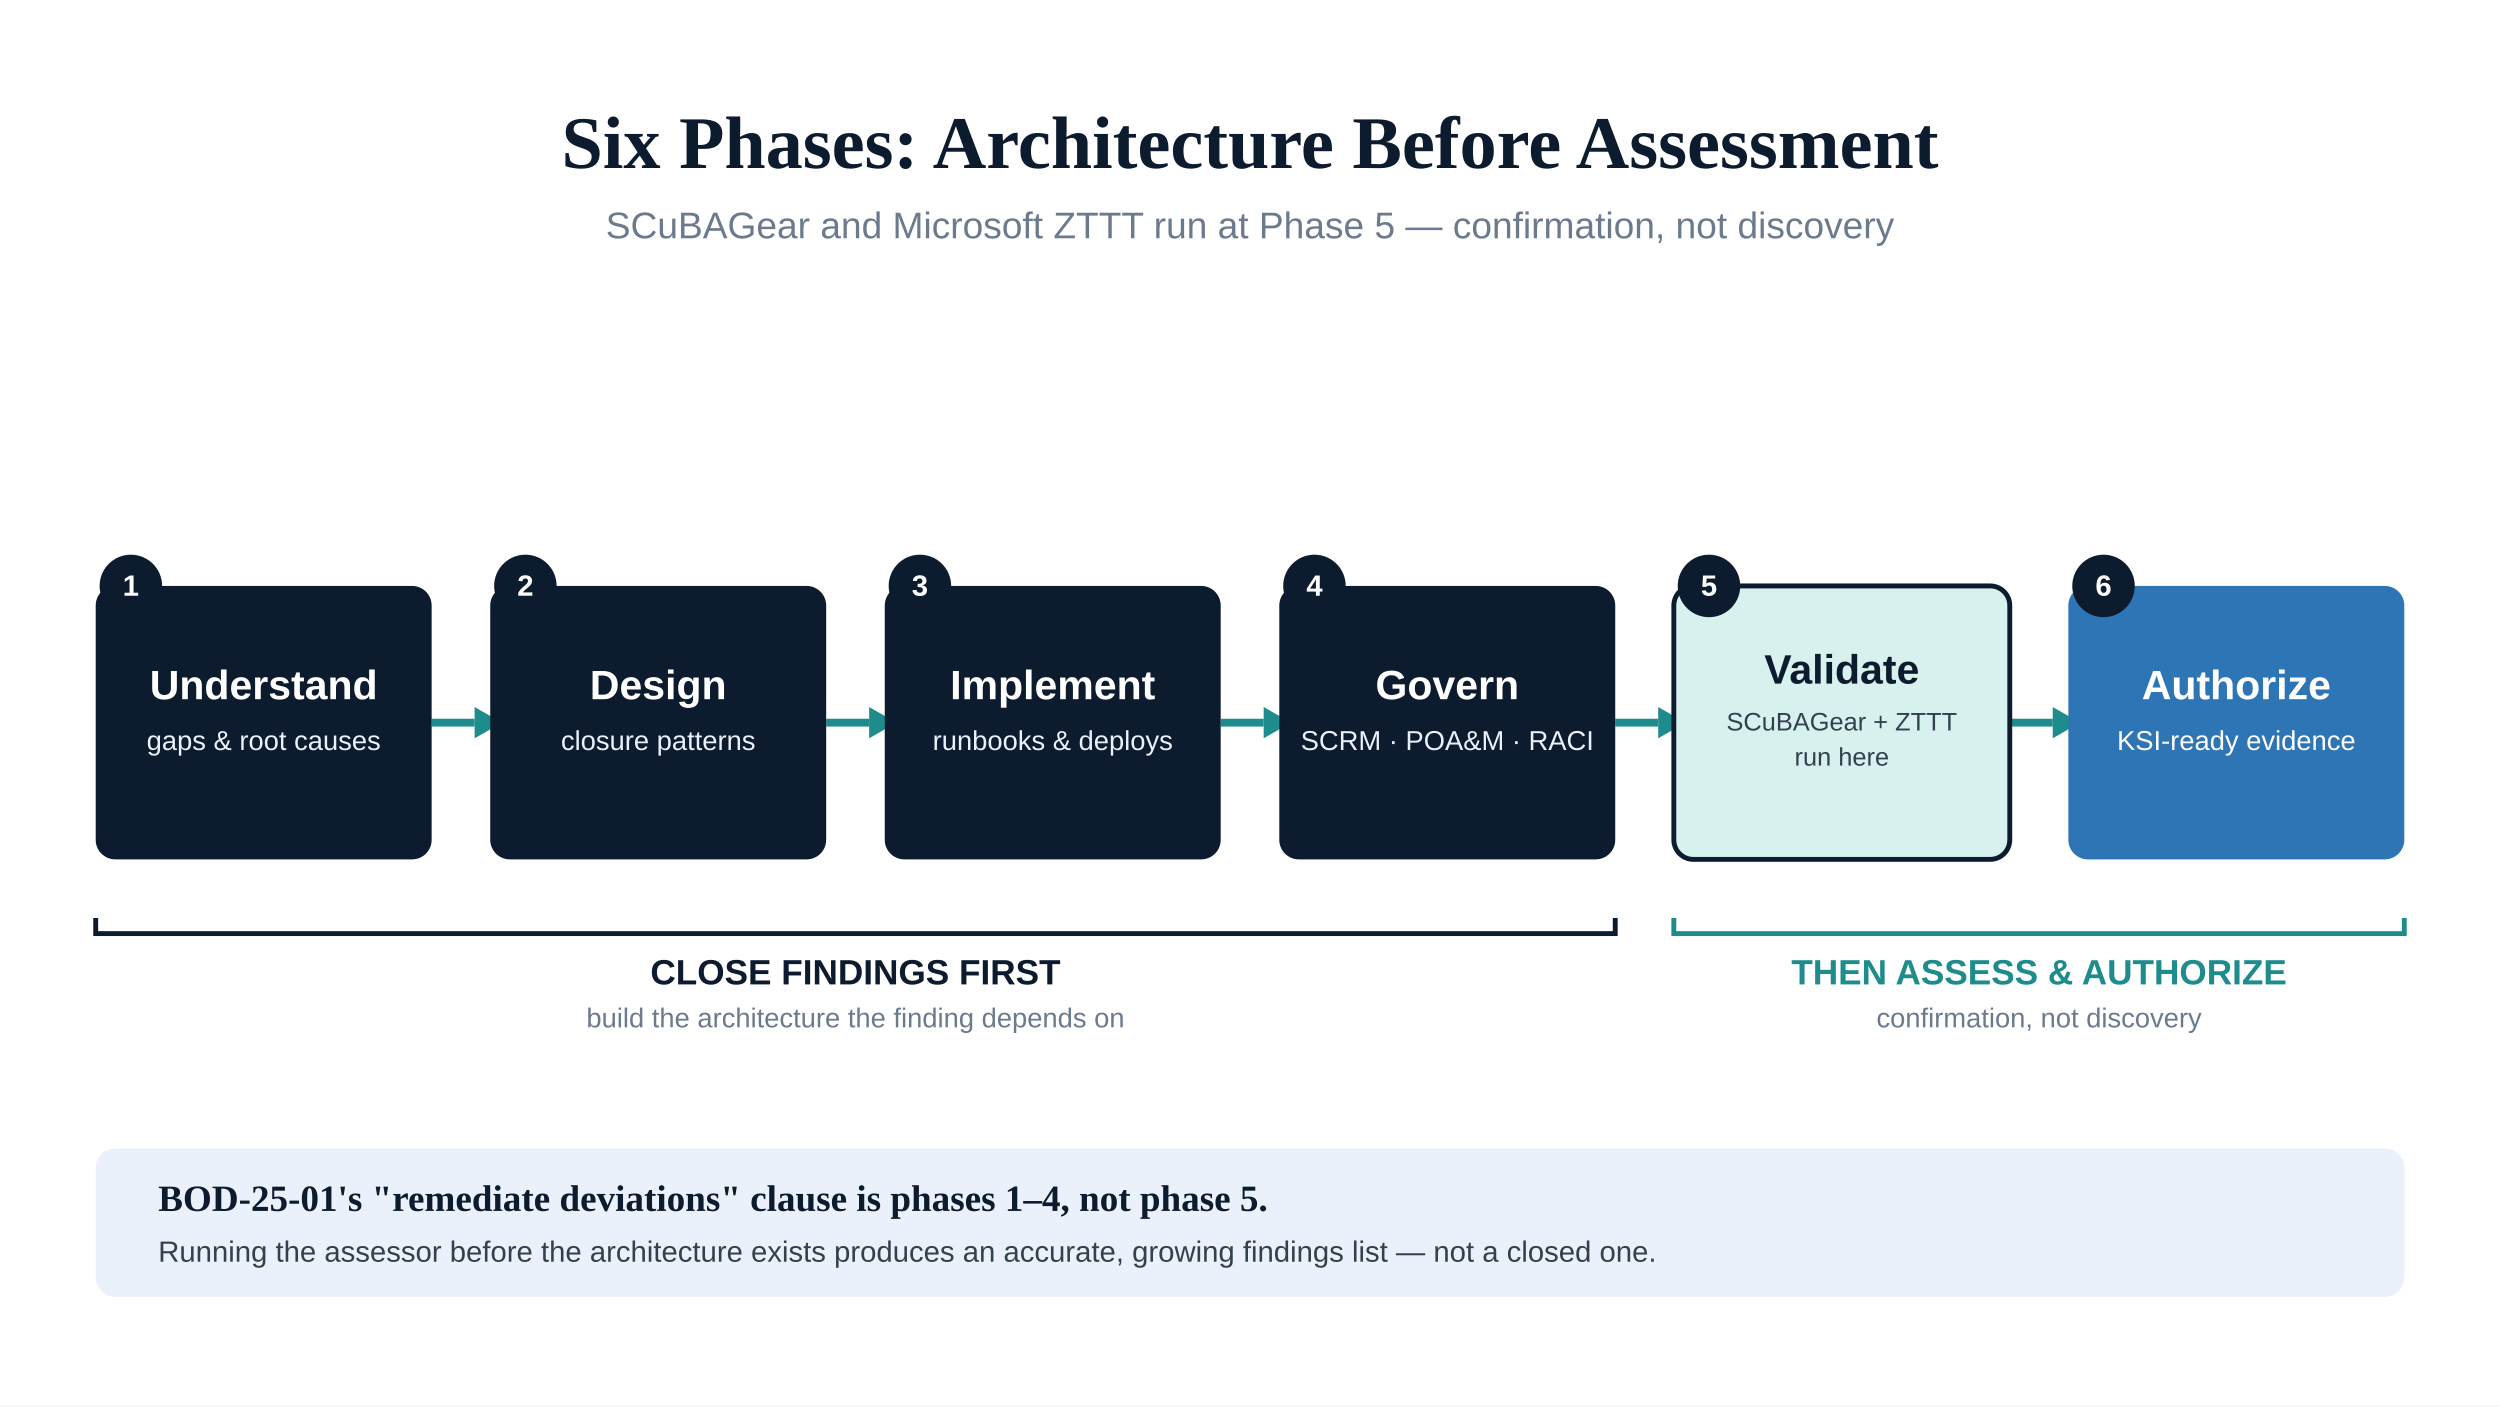
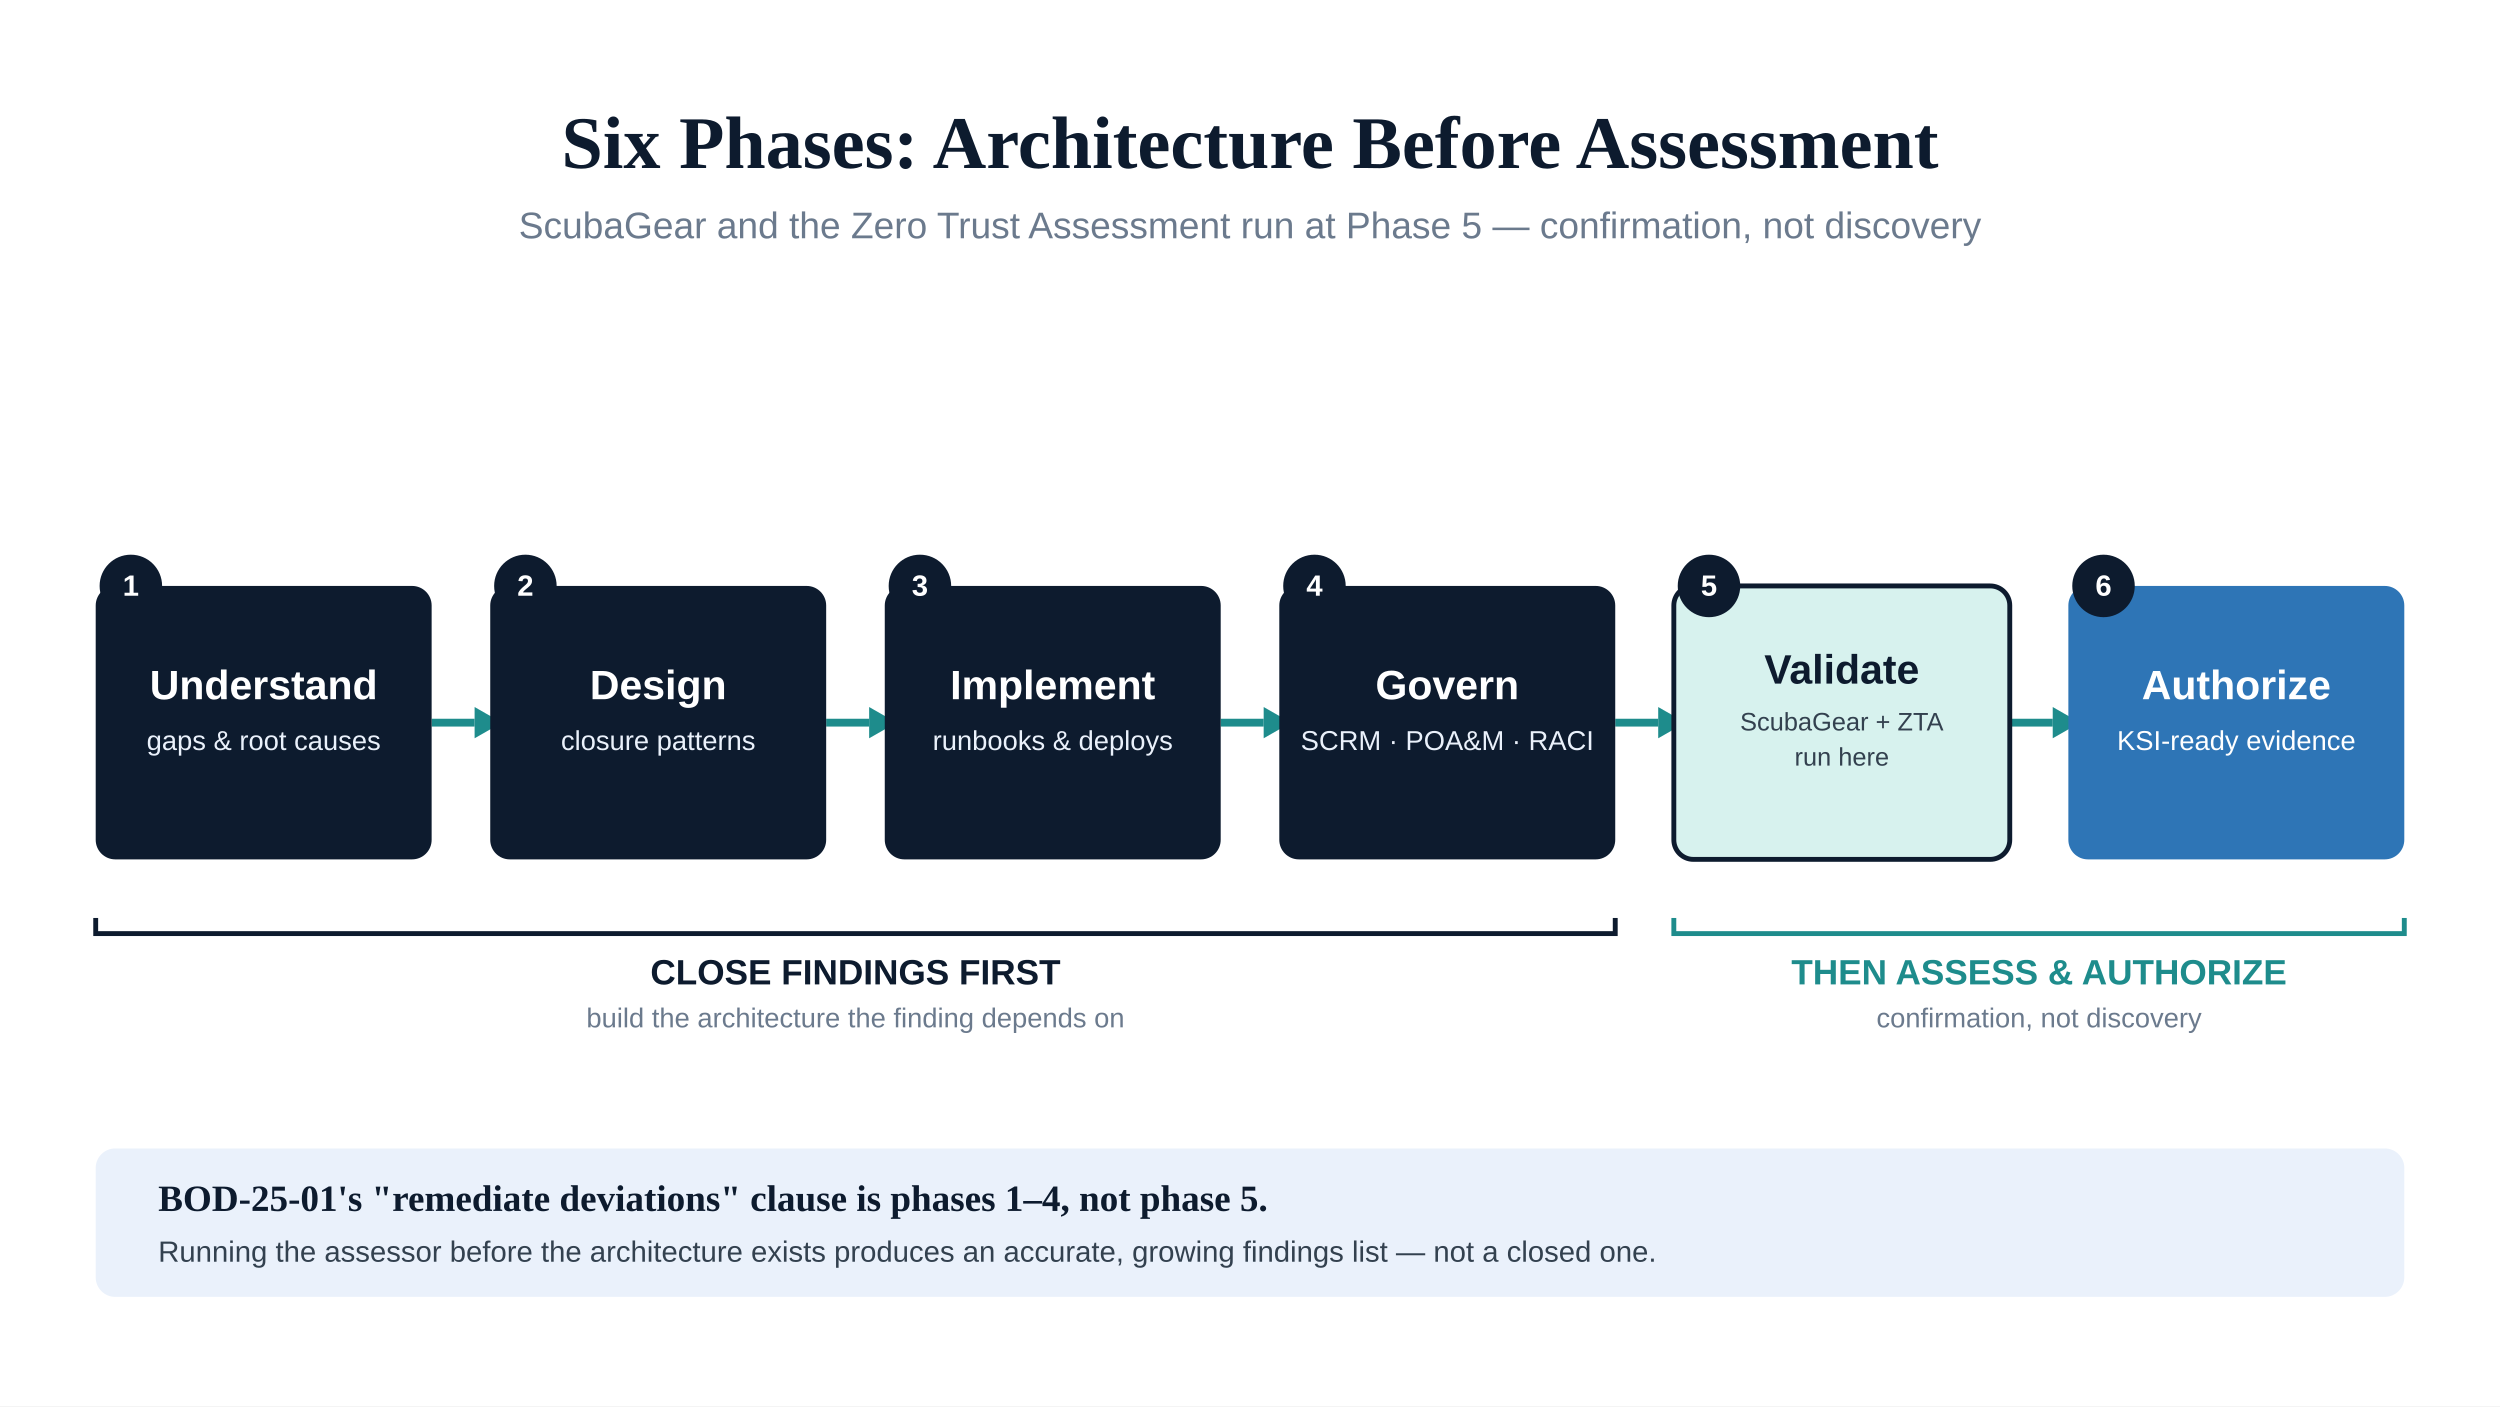
<svg xmlns="http://www.w3.org/2000/svg" viewBox="0 0 1280 720" style="font-family:Arial, 'Helvetica Neue', Helvetica, sans-serif;background:#FFFFFF;">
  <rect width="1280" height="720" fill="#FFFFFF" />
  <text x="640" y="86" text-anchor="middle" font-family="Georgia, 'Times New Roman', serif" font-size="38" font-weight="bold" fill="#0D1B2E">Six Phases: Architecture Before Assessment</text>
-   <text x="640" y="122" text-anchor="middle" font-family="Arial, 'Helvetica Neue', Helvetica, sans-serif" font-size="19" font-weight="normal" fill="#6B7A8D">SCuBAGear and Microsoft ZTTT run at Phase 5 — confirmation, not discovery</text>
+   <text x="640" y="122" text-anchor="middle" font-family="Arial, 'Helvetica Neue', Helvetica, sans-serif" font-size="19" font-weight="normal" fill="#6B7A8D">ScubaGear and the Zero Trust Assessment run at Phase 5 — confirmation, not discovery</text>
  <g stroke="#1E8C8C" stroke-width="4" fill="none">
    <line x1="221" y1="370" x2="243" y2="370" />
    <line x1="423" y1="370" x2="445" y2="370" />
    <line x1="625" y1="370" x2="647" y2="370" />
    <line x1="827" y1="370" x2="849" y2="370" />
    <line x1="1029" y1="370" x2="1051" y2="370" />
  </g>
  <g fill="#1E8C8C">
    <path d="M243,362 L257,370 L243,378 Z" />
    <path d="M445,362 L459,370 L445,378 Z" />
    <path d="M647,362 L661,370 L647,378 Z" />
    <path d="M849,362 L863,370 L849,378 Z" />
    <path d="M1051,362 L1065,370 L1051,378 Z" />
  </g>
  <rect x="49" y="300" width="172" height="140" rx="10" fill="#0D1B2E" />
  <text x="135" y="358" text-anchor="middle" font-size="21" font-weight="bold" fill="#FFFFFF">Understand</text>
  <text x="135" y="384" text-anchor="middle" font-size="14" font-weight="normal" fill="#EAF1FB">gaps &amp; root causes</text>
  <rect x="251" y="300" width="172" height="140" rx="10" fill="#0D1B2E" />
  <text x="337" y="358" text-anchor="middle" font-size="21" font-weight="bold" fill="#FFFFFF">Design</text>
  <text x="337" y="384" text-anchor="middle" font-size="14" font-weight="normal" fill="#EAF1FB">closure patterns</text>
  <rect x="453" y="300" width="172" height="140" rx="10" fill="#0D1B2E" />
  <text x="539" y="358" text-anchor="middle" font-size="21" font-weight="bold" fill="#FFFFFF">Implement</text>
  <text x="539" y="384" text-anchor="middle" font-size="14" font-weight="normal" fill="#EAF1FB">runbooks &amp; deploys</text>
  <rect x="655" y="300" width="172" height="140" rx="10" fill="#0D1B2E" />
  <text x="741" y="358" text-anchor="middle" font-size="21" font-weight="bold" fill="#FFFFFF">Govern</text>
  <text x="741" y="384" text-anchor="middle" font-size="14" font-weight="normal" fill="#EAF1FB">SCRM · POA&amp;M · RACI</text>
  <rect x="857" y="300" width="172" height="140" rx="10" fill="#D7F2EE" stroke="#0D1B2E" stroke-width="2.5" />
  <text x="943" y="350" text-anchor="middle" font-size="21" font-weight="bold" fill="#0D1B2E">Validate</text>
-   <text x="943" y="374" text-anchor="middle" font-size="13" font-weight="normal" fill="#33414F">SCuBAGear + ZTTT</text>
+   <text x="943" y="374" text-anchor="middle" font-size="13" font-weight="normal" fill="#33414F">ScubaGear + ZTA</text>
  <text x="943" y="392" text-anchor="middle" font-size="13" font-weight="normal" fill="#33414F">run here</text>
  <rect x="1059" y="300" width="172" height="140" rx="10" fill="#2E75B6" />
  <text x="1145" y="358" text-anchor="middle" font-size="21" font-weight="bold" fill="#FFFFFF">Authorize</text>
  <text x="1145" y="384" text-anchor="middle" font-size="14" font-weight="normal" fill="#FFFFFF">KSI-ready evidence</text>
  <g font-size="15" font-weight="bold" fill="#FFFFFF" text-anchor="middle">
    <circle cx="67" cy="300" r="16" fill="#0D1B2E" />
    <text x="67" y="305">1</text>
    <circle cx="269" cy="300" r="16" fill="#0D1B2E" />
    <text x="269" y="305">2</text>
    <circle cx="471" cy="300" r="16" fill="#0D1B2E" />
    <text x="471" y="305">3</text>
    <circle cx="673" cy="300" r="16" fill="#0D1B2E" />
    <text x="673" y="305">4</text>
    <circle cx="875" cy="300" r="16" fill="#0D1B2E" />
    <text x="875" y="305">5</text>
    <circle cx="1077" cy="300" r="16" fill="#0D1B2E" />
    <text x="1077" y="305">6</text>
  </g>
  <path d="M49,470 L49,478 L827,478 L827,470" stroke="#0D1B2E" stroke-width="2.5" fill="none" />
  <text x="438" y="504" text-anchor="middle" font-size="18" font-weight="bold" fill="#0D1B2E">CLOSE FINDINGS FIRST</text>
  <text x="438" y="526" text-anchor="middle" font-size="14" font-weight="normal" fill="#6B7A8D">build the architecture the finding depends on</text>
  <path d="M857,470 L857,478 L1231,478 L1231,470" stroke="#1E8C8C" stroke-width="2.5" fill="none" />
  <text x="1044" y="504" text-anchor="middle" font-size="18" font-weight="bold" fill="#1E8C8C">THEN ASSESS &amp; AUTHORIZE</text>
  <text x="1044" y="526" text-anchor="middle" font-size="14" font-weight="normal" fill="#6B7A8D">confirmation, not discovery</text>
  <rect x="49" y="588" width="1182" height="76" rx="10" fill="#EAF1FB" />
  <text x="81" y="620" text-anchor="start" font-family="Georgia, 'Times New Roman', serif" font-size="19" font-weight="bold" fill="#0D1B2E">BOD-25-01's "remediate deviations" clause is phases 1–4, not phase 5.</text>
  <text x="81" y="646" text-anchor="start" font-size="15" font-weight="normal" fill="#33414F">Running the assessor before the architecture exists produces an accurate, growing findings list — not a closed one.</text>
</svg>
